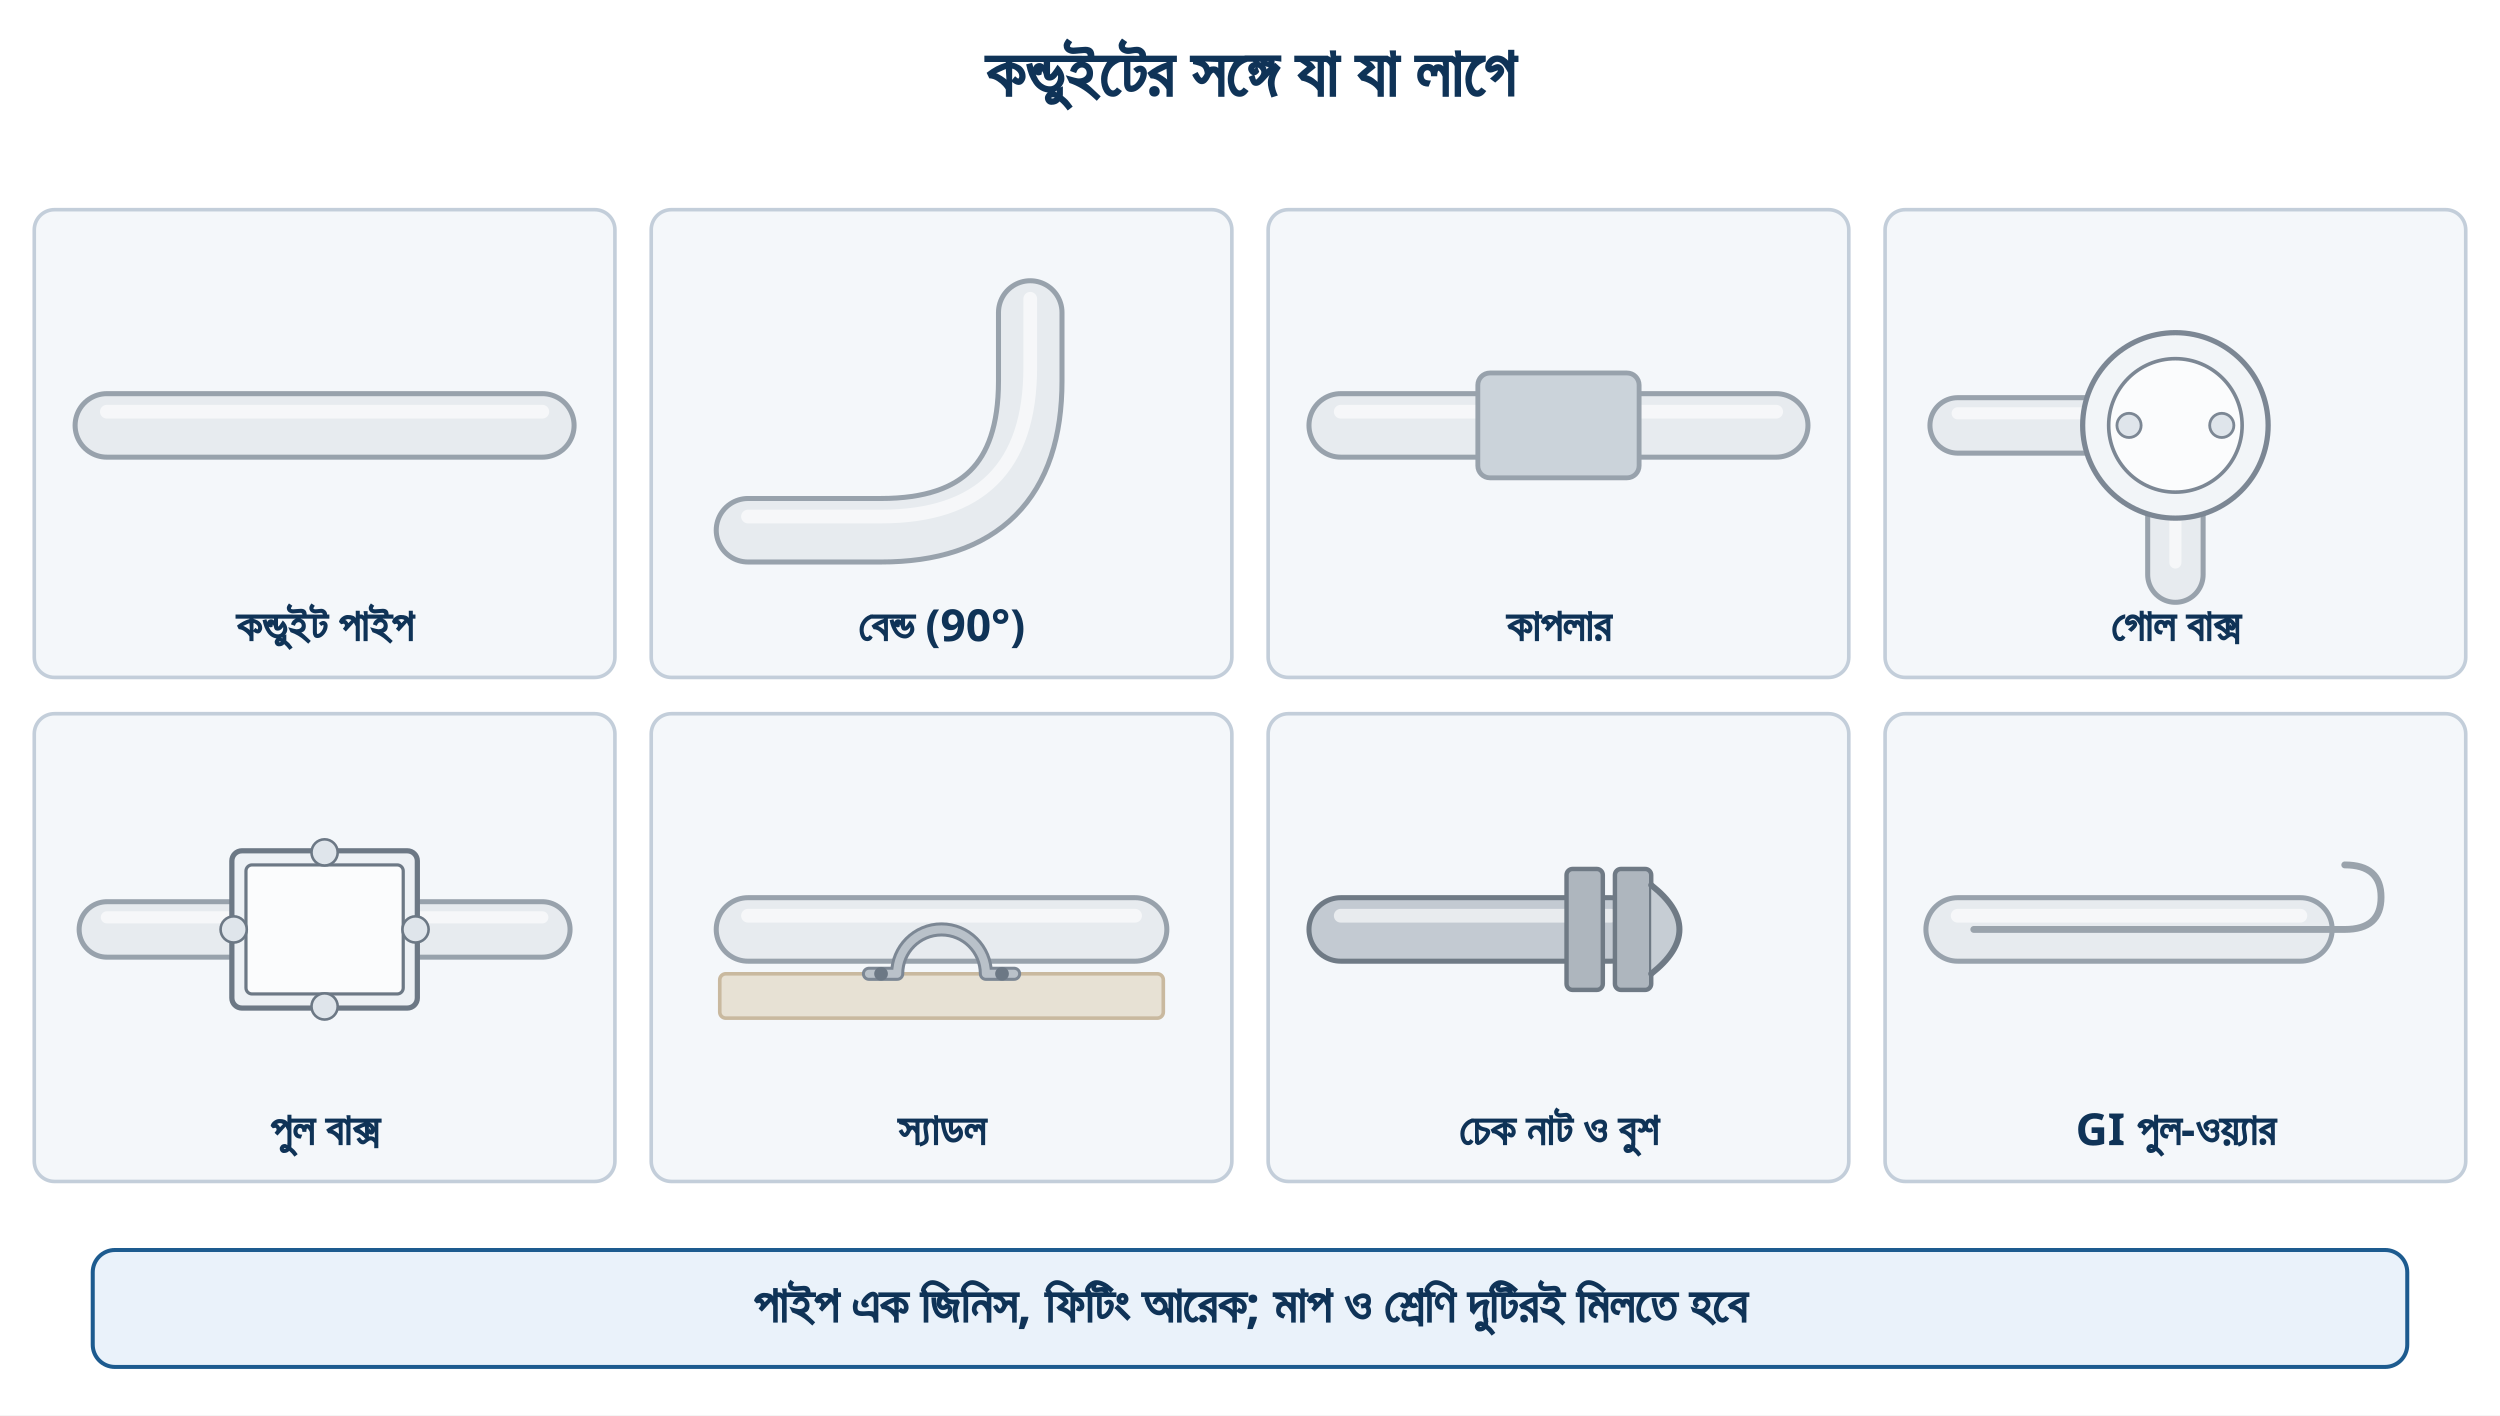
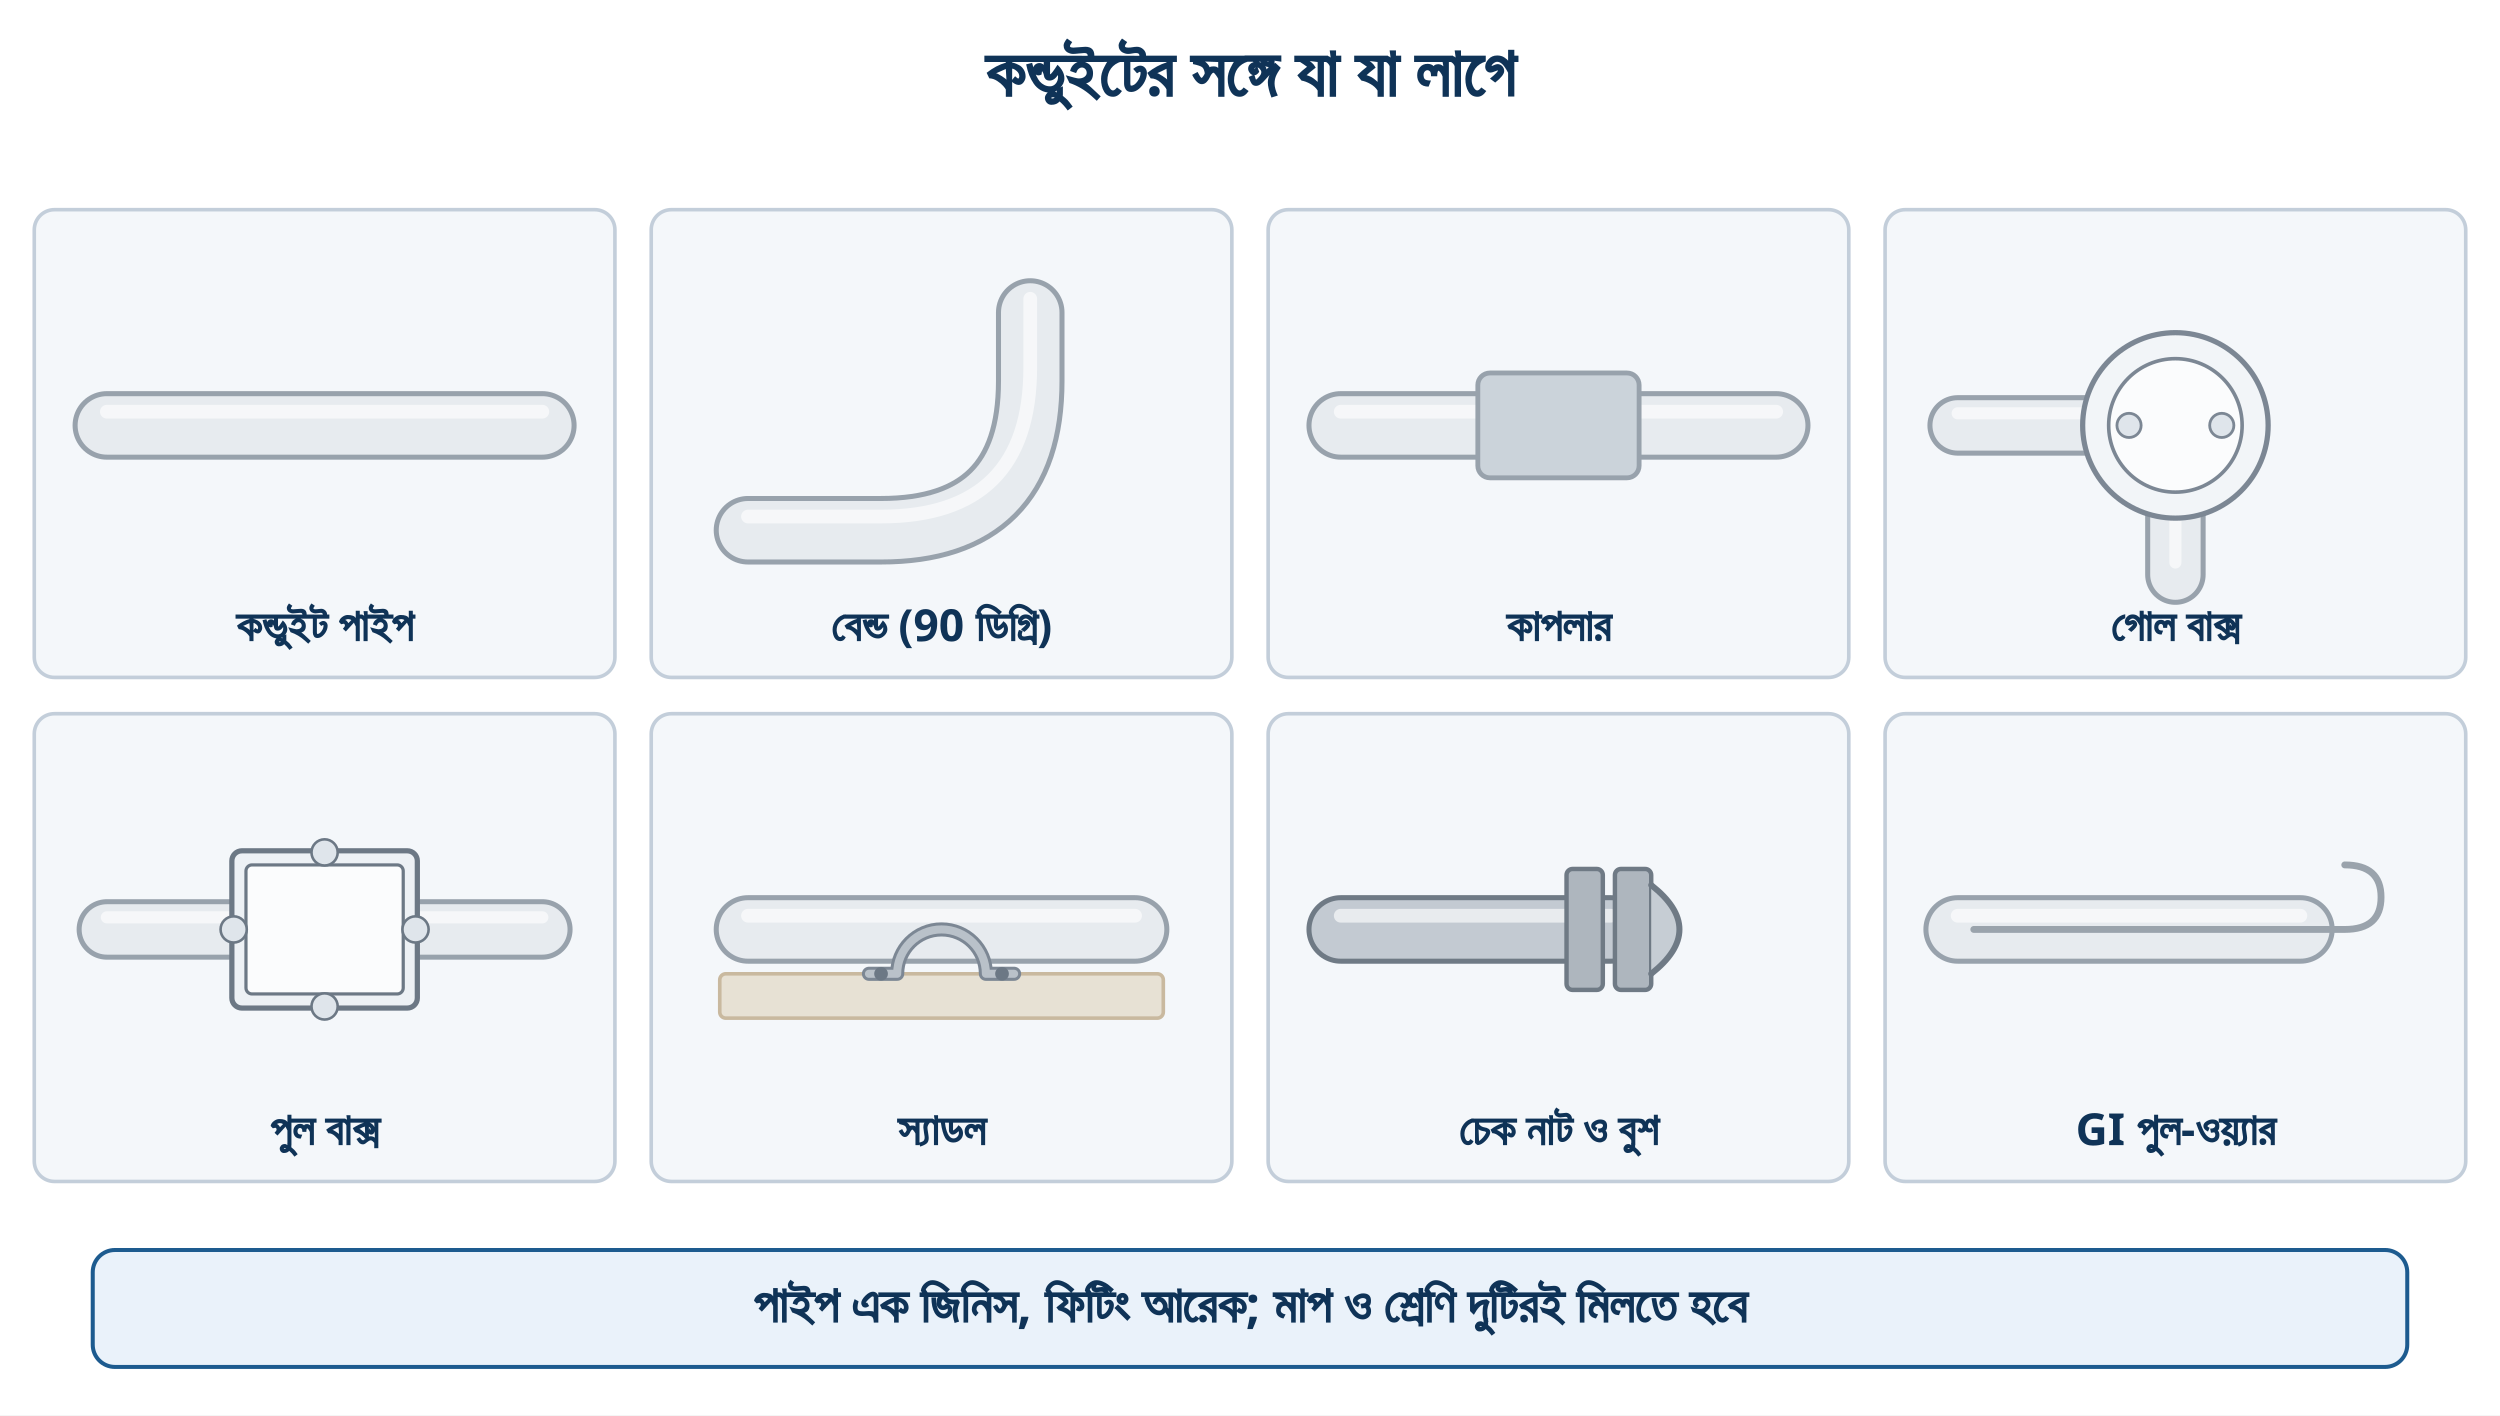
<svg xmlns="http://www.w3.org/2000/svg" width="1240" height="702" viewBox="0 0 1240 702">
  <rect width="1240" height="702" fill="#FFFFFF" />
  <text x="620.0" y="48.0" font-family="Kalpurush" font-size="34" font-weight="700" fill="#0F3357" text-anchor="middle">কন্ডুইটের সঙ্গে যা যা লাগে</text>
  <rect x="17.0" y="104.0" width="288.0" height="232.0" rx="10" fill="#F4F7FA" stroke="#C3CEDA" stroke-width="1.8" />
  <text x="161.0" y="318.0" font-family="Kalpurush" font-size="22" font-weight="700" fill="#0F3357" text-anchor="middle">কন্ডুইট পাইপ</text>
  <path d="M 53.0 211.0 L 269.0 211.0" fill="none" stroke="#98A2AC" stroke-width="34" stroke-linecap="round" stroke-linejoin="round" />
  <path d="M 53.0 211.0 L 269.0 211.0" fill="none" stroke="#E7EBEF" stroke-width="29.0" stroke-linecap="round" stroke-linejoin="round" />
  <g transform="translate(0,-6.8)" opacity="0.62">
    <path d="M 53.0 211.0 L 269.0 211.0" fill="none" stroke="#FFFFFF" stroke-width="6.8" stroke-linecap="round" stroke-linejoin="round" />
  </g>
  <rect x="323.0" y="104.0" width="288.0" height="232.0" rx="10" fill="#F4F7FA" stroke="#C3CEDA" stroke-width="1.8" />
-   <text x="467.0" y="318.0" font-family="Kalpurush" font-size="22" font-weight="700" fill="#0F3357" text-anchor="middle">বেন্ড (90°)</text>
+   <text x="467.0" y="318.0" font-family="Kalpurush" font-size="22" font-weight="700" fill="#0F3357" text-anchor="middle">বেন্ড (90 ডিগ্রি)</text>
  <path d="M 371.0 263.0 L 437.0 263.0 Q 511.0 263.0 511.0 189.0 L 511.0 155.0" fill="none" stroke="#98A2AC" stroke-width="34" stroke-linecap="round" stroke-linejoin="round" />
  <path d="M 371.0 263.0 L 437.0 263.0 Q 511.0 263.0 511.0 189.0 L 511.0 155.0" fill="none" stroke="#E7EBEF" stroke-width="29.0" stroke-linecap="round" stroke-linejoin="round" />
  <g transform="translate(0,-6.8)" opacity="0.62">
    <path d="M 371.0 263.0 L 437.0 263.0 Q 511.0 263.0 511.0 189.0 L 511.0 155.0" fill="none" stroke="#FFFFFF" stroke-width="6.8" stroke-linecap="round" stroke-linejoin="round" />
  </g>
  <rect x="629.0" y="104.0" width="288.0" height="232.0" rx="10" fill="#F4F7FA" stroke="#C3CEDA" stroke-width="1.8" />
  <text x="773.0" y="318.0" font-family="Kalpurush" font-size="22" font-weight="700" fill="#0F3357" text-anchor="middle">কাপলার</text>
  <path d="M 665.0 211.0 L 767.0 211.0" fill="none" stroke="#98A2AC" stroke-width="34" stroke-linecap="round" stroke-linejoin="round" />
  <path d="M 665.0 211.0 L 767.0 211.0" fill="none" stroke="#E7EBEF" stroke-width="29.0" stroke-linecap="round" stroke-linejoin="round" />
  <g transform="translate(0,-6.8)" opacity="0.62">
    <path d="M 665.0 211.0 L 767.0 211.0" fill="none" stroke="#FFFFFF" stroke-width="6.8" stroke-linecap="round" stroke-linejoin="round" />
  </g>
  <path d="M 779.0 211.0 L 881.0 211.0" fill="none" stroke="#98A2AC" stroke-width="34" stroke-linecap="round" stroke-linejoin="round" />
  <path d="M 779.0 211.0 L 881.0 211.0" fill="none" stroke="#E7EBEF" stroke-width="29.0" stroke-linecap="round" stroke-linejoin="round" />
  <g transform="translate(0,-6.8)" opacity="0.62">
    <path d="M 779.0 211.0 L 881.0 211.0" fill="none" stroke="#FFFFFF" stroke-width="6.8" stroke-linecap="round" stroke-linejoin="round" />
  </g>
  <rect x="733.0" y="185.0" width="80.0" height="52.0" rx="6" fill="#CBD3DA" stroke="#98A2AC" stroke-width="2.4" />
  <rect x="935.0" y="104.0" width="288.0" height="232.0" rx="10" fill="#F4F7FA" stroke="#C3CEDA" stroke-width="1.8" />
  <text x="1079.0" y="318.0" font-family="Kalpurush" font-size="22" font-weight="700" fill="#0F3357" text-anchor="middle">গোল বাক্স</text>
  <path d="M 971.0 211.0 L 1039.0 211.0" fill="none" stroke="#98A2AC" stroke-width="30" stroke-linecap="round" stroke-linejoin="round" />
  <path d="M 971.0 211.0 L 1039.0 211.0" fill="none" stroke="#E7EBEF" stroke-width="25.0" stroke-linecap="round" stroke-linejoin="round" />
  <g transform="translate(0,-6.0)" opacity="0.62">
    <path d="M 971.0 211.0 L 1039.0 211.0" fill="none" stroke="#FFFFFF" stroke-width="6.0" stroke-linecap="round" stroke-linejoin="round" />
  </g>
  <path d="M 1079.0 251.0 L 1079.0 285.0" fill="none" stroke="#98A2AC" stroke-width="30" stroke-linecap="round" stroke-linejoin="round" />
  <path d="M 1079.0 251.0 L 1079.0 285.0" fill="none" stroke="#E7EBEF" stroke-width="25.0" stroke-linecap="round" stroke-linejoin="round" />
  <g transform="translate(0,-6.0)" opacity="0.62">
    <path d="M 1079.0 251.0 L 1079.0 285.0" fill="none" stroke="#FFFFFF" stroke-width="6.0" stroke-linecap="round" stroke-linejoin="round" />
  </g>
  <circle cx="1079.0" cy="211.0" r="46.0" fill="#F2F5F8" stroke="#7C8794" stroke-width="2.6" />
  <circle cx="1079.0" cy="211.0" r="33.1" fill="#FBFCFD" stroke="#7C8794" stroke-width="1.8" />
  <circle cx="1102.0" cy="211.0" r="6.0" fill="#DFE5EB" stroke="#7C8794" stroke-width="1.4" />
  <circle cx="1056.0" cy="211.0" r="6.0" fill="#DFE5EB" stroke="#7C8794" stroke-width="1.4" />
  <rect x="17.0" y="354.0" width="288.0" height="232.0" rx="10" fill="#F4F7FA" stroke="#C3CEDA" stroke-width="1.8" />
  <text x="161.0" y="568.0" font-family="Kalpurush" font-size="22" font-weight="700" fill="#0F3357" text-anchor="middle">পুল বাক্স</text>
  <path d="M 53.0 461.0 L 115.0 461.0" fill="none" stroke="#98A2AC" stroke-width="30" stroke-linecap="round" stroke-linejoin="round" />
  <path d="M 53.0 461.0 L 115.0 461.0" fill="none" stroke="#E7EBEF" stroke-width="25.0" stroke-linecap="round" stroke-linejoin="round" />
  <g transform="translate(0,-6.0)" opacity="0.62">
    <path d="M 53.0 461.0 L 115.0 461.0" fill="none" stroke="#FFFFFF" stroke-width="6.0" stroke-linecap="round" stroke-linejoin="round" />
  </g>
  <path d="M 207.0 461.0 L 269.0 461.0" fill="none" stroke="#98A2AC" stroke-width="30" stroke-linecap="round" stroke-linejoin="round" />
  <path d="M 207.0 461.0 L 269.0 461.0" fill="none" stroke="#E7EBEF" stroke-width="25.0" stroke-linecap="round" stroke-linejoin="round" />
  <g transform="translate(0,-6.0)" opacity="0.62">
    <path d="M 207.0 461.0 L 269.0 461.0" fill="none" stroke="#FFFFFF" stroke-width="6.0" stroke-linecap="round" stroke-linejoin="round" />
  </g>
  <rect x="115.0" y="422.0" width="92.0" height="78.0" rx="5" fill="#EDF1F5" stroke="#6C7885" stroke-width="2.6" />
  <rect x="122.0" y="429.0" width="78.0" height="64.0" rx="3" fill="#FBFCFD" stroke="#6C7885" stroke-width="1.6" />
  <circle cx="115.9" cy="461.0" r="6.5" fill="#DFE5EB" stroke="#6C7885" stroke-width="1.3" />
  <circle cx="206.1" cy="461.0" r="6.5" fill="#DFE5EB" stroke="#6C7885" stroke-width="1.3" />
  <circle cx="161.0" cy="422.8" r="6.5" fill="#DFE5EB" stroke="#6C7885" stroke-width="1.3" />
  <circle cx="161.0" cy="499.2" r="6.5" fill="#DFE5EB" stroke="#6C7885" stroke-width="1.3" />
  <rect x="323.0" y="354.0" width="288.0" height="232.0" rx="10" fill="#F4F7FA" stroke="#C3CEDA" stroke-width="1.8" />
  <text x="467.0" y="568.0" font-family="Kalpurush" font-size="22" font-weight="700" fill="#0F3357" text-anchor="middle">স্যাডল</text>
  <rect x="357.0" y="483.0" width="220.0" height="22.0" rx="3" fill="#E7E1D4" stroke="#C9B99F" stroke-width="1.8" />
  <path d="M 371.0 461.0 L 563.0 461.0" fill="none" stroke="#98A2AC" stroke-width="34" stroke-linecap="round" stroke-linejoin="round" />
  <path d="M 371.0 461.0 L 563.0 461.0" fill="none" stroke="#E7EBEF" stroke-width="29.0" stroke-linecap="round" stroke-linejoin="round" />
  <g transform="translate(0,-6.8)" opacity="0.62">
    <path d="M 371.0 461.0 L 563.0 461.0" fill="none" stroke="#FFFFFF" stroke-width="6.8" stroke-linecap="round" stroke-linejoin="round" />
  </g>
  <path d="M 431.0 483.0 L 445.0 483.0 A 22.0 22.0 0 0 1 489.0 483.0 L 503.0 483.0" fill="none" stroke="#7C8794" stroke-width="7" stroke-linecap="round" stroke-linejoin="round" />
  <path d="M 431.0 483.0 L 445.0 483.0 A 22.0 22.0 0 0 1 489.0 483.0 L 503.0 483.0" fill="none" stroke="#B9C1C9" stroke-width="4" stroke-linecap="round" stroke-linejoin="round" />
  <circle cx="437.0" cy="483.0" r="3.4" fill="#6C7885" stroke="none" stroke-width="2" />
  <circle cx="497.0" cy="483.0" r="3.4" fill="#6C7885" stroke="none" stroke-width="2" />
  <rect x="629.0" y="354.0" width="288.0" height="232.0" rx="10" fill="#F4F7FA" stroke="#C3CEDA" stroke-width="1.8" />
  <text x="773.0" y="568.0" font-family="Kalpurush" font-size="22" font-weight="700" fill="#0F3357" text-anchor="middle">চেক নাট ও বুশ</text>
  <path d="M 665.0 461.0 L 799.0 461.0" fill="none" stroke="#6F7A85" stroke-width="34" stroke-linecap="round" stroke-linejoin="round" />
  <path d="M 665.0 461.0 L 799.0 461.0" fill="none" stroke="#C3CAD2" stroke-width="29.0" stroke-linecap="round" stroke-linejoin="round" />
  <g transform="translate(0,-6.8)" opacity="0.62">
    <path d="M 665.0 461.0 L 799.0 461.0" fill="none" stroke="#FFFFFF" stroke-width="6.8" stroke-linecap="round" stroke-linejoin="round" />
  </g>
  <rect x="777.0" y="431.0" width="18.0" height="60.0" rx="3" fill="#AEB6BE" stroke="#6F7A85" stroke-width="2.2" />
  <rect x="801.0" y="431.0" width="18.0" height="60.0" rx="3" fill="#AEB6BE" stroke="#6F7A85" stroke-width="2.2" />
  <path d="M 819.0 439.0 Q 847.0 461.0 819.0 483.0" fill="#C6CDD4" stroke="#6F7A85" stroke-width="3" stroke-linecap="round" stroke-linejoin="round" />
  <rect x="935.0" y="354.0" width="288.0" height="232.0" rx="10" fill="#F4F7FA" stroke="#C3CEDA" stroke-width="1.8" />
  <text x="1079.0" y="568.0" font-family="Kalpurush" font-size="22" font-weight="700" fill="#0F3357" text-anchor="middle">GI পুল-ওয়্যার</text>
  <path d="M 971.0 461.0 L 1141.0 461.0" fill="none" stroke="#98A2AC" stroke-width="34" stroke-linecap="round" stroke-linejoin="round" />
  <path d="M 971.0 461.0 L 1141.0 461.0" fill="none" stroke="#E7EBEF" stroke-width="29.0" stroke-linecap="round" stroke-linejoin="round" />
  <g transform="translate(0,-6.8)" opacity="0.62">
    <path d="M 971.0 461.0 L 1141.0 461.0" fill="none" stroke="#FFFFFF" stroke-width="6.8" stroke-linecap="round" stroke-linejoin="round" />
  </g>
  <path d="M 979.0 461.0 L 1163.0 461.0 q 18 0 18 -16 q 0 -16 -18 -16" fill="none" stroke="#9AA3AC" stroke-width="3.4" stroke-linecap="round" stroke-linejoin="round" />
  <rect x="46.0" y="620.0" width="1148.0" height="58.0" rx="11" fill="#EAF2FA" stroke="#1D5B8F" stroke-width="2" />
  <text x="620.0" y="656.0" font-family="Kalpurush" font-size="25" font-weight="700" fill="#0F3357" text-anchor="middle">পাইপ এক জিনিস, ফিটিং আরেক; মাপ ও শ্রেণি দুটিরই মিলতে হবে</text>
</svg>
